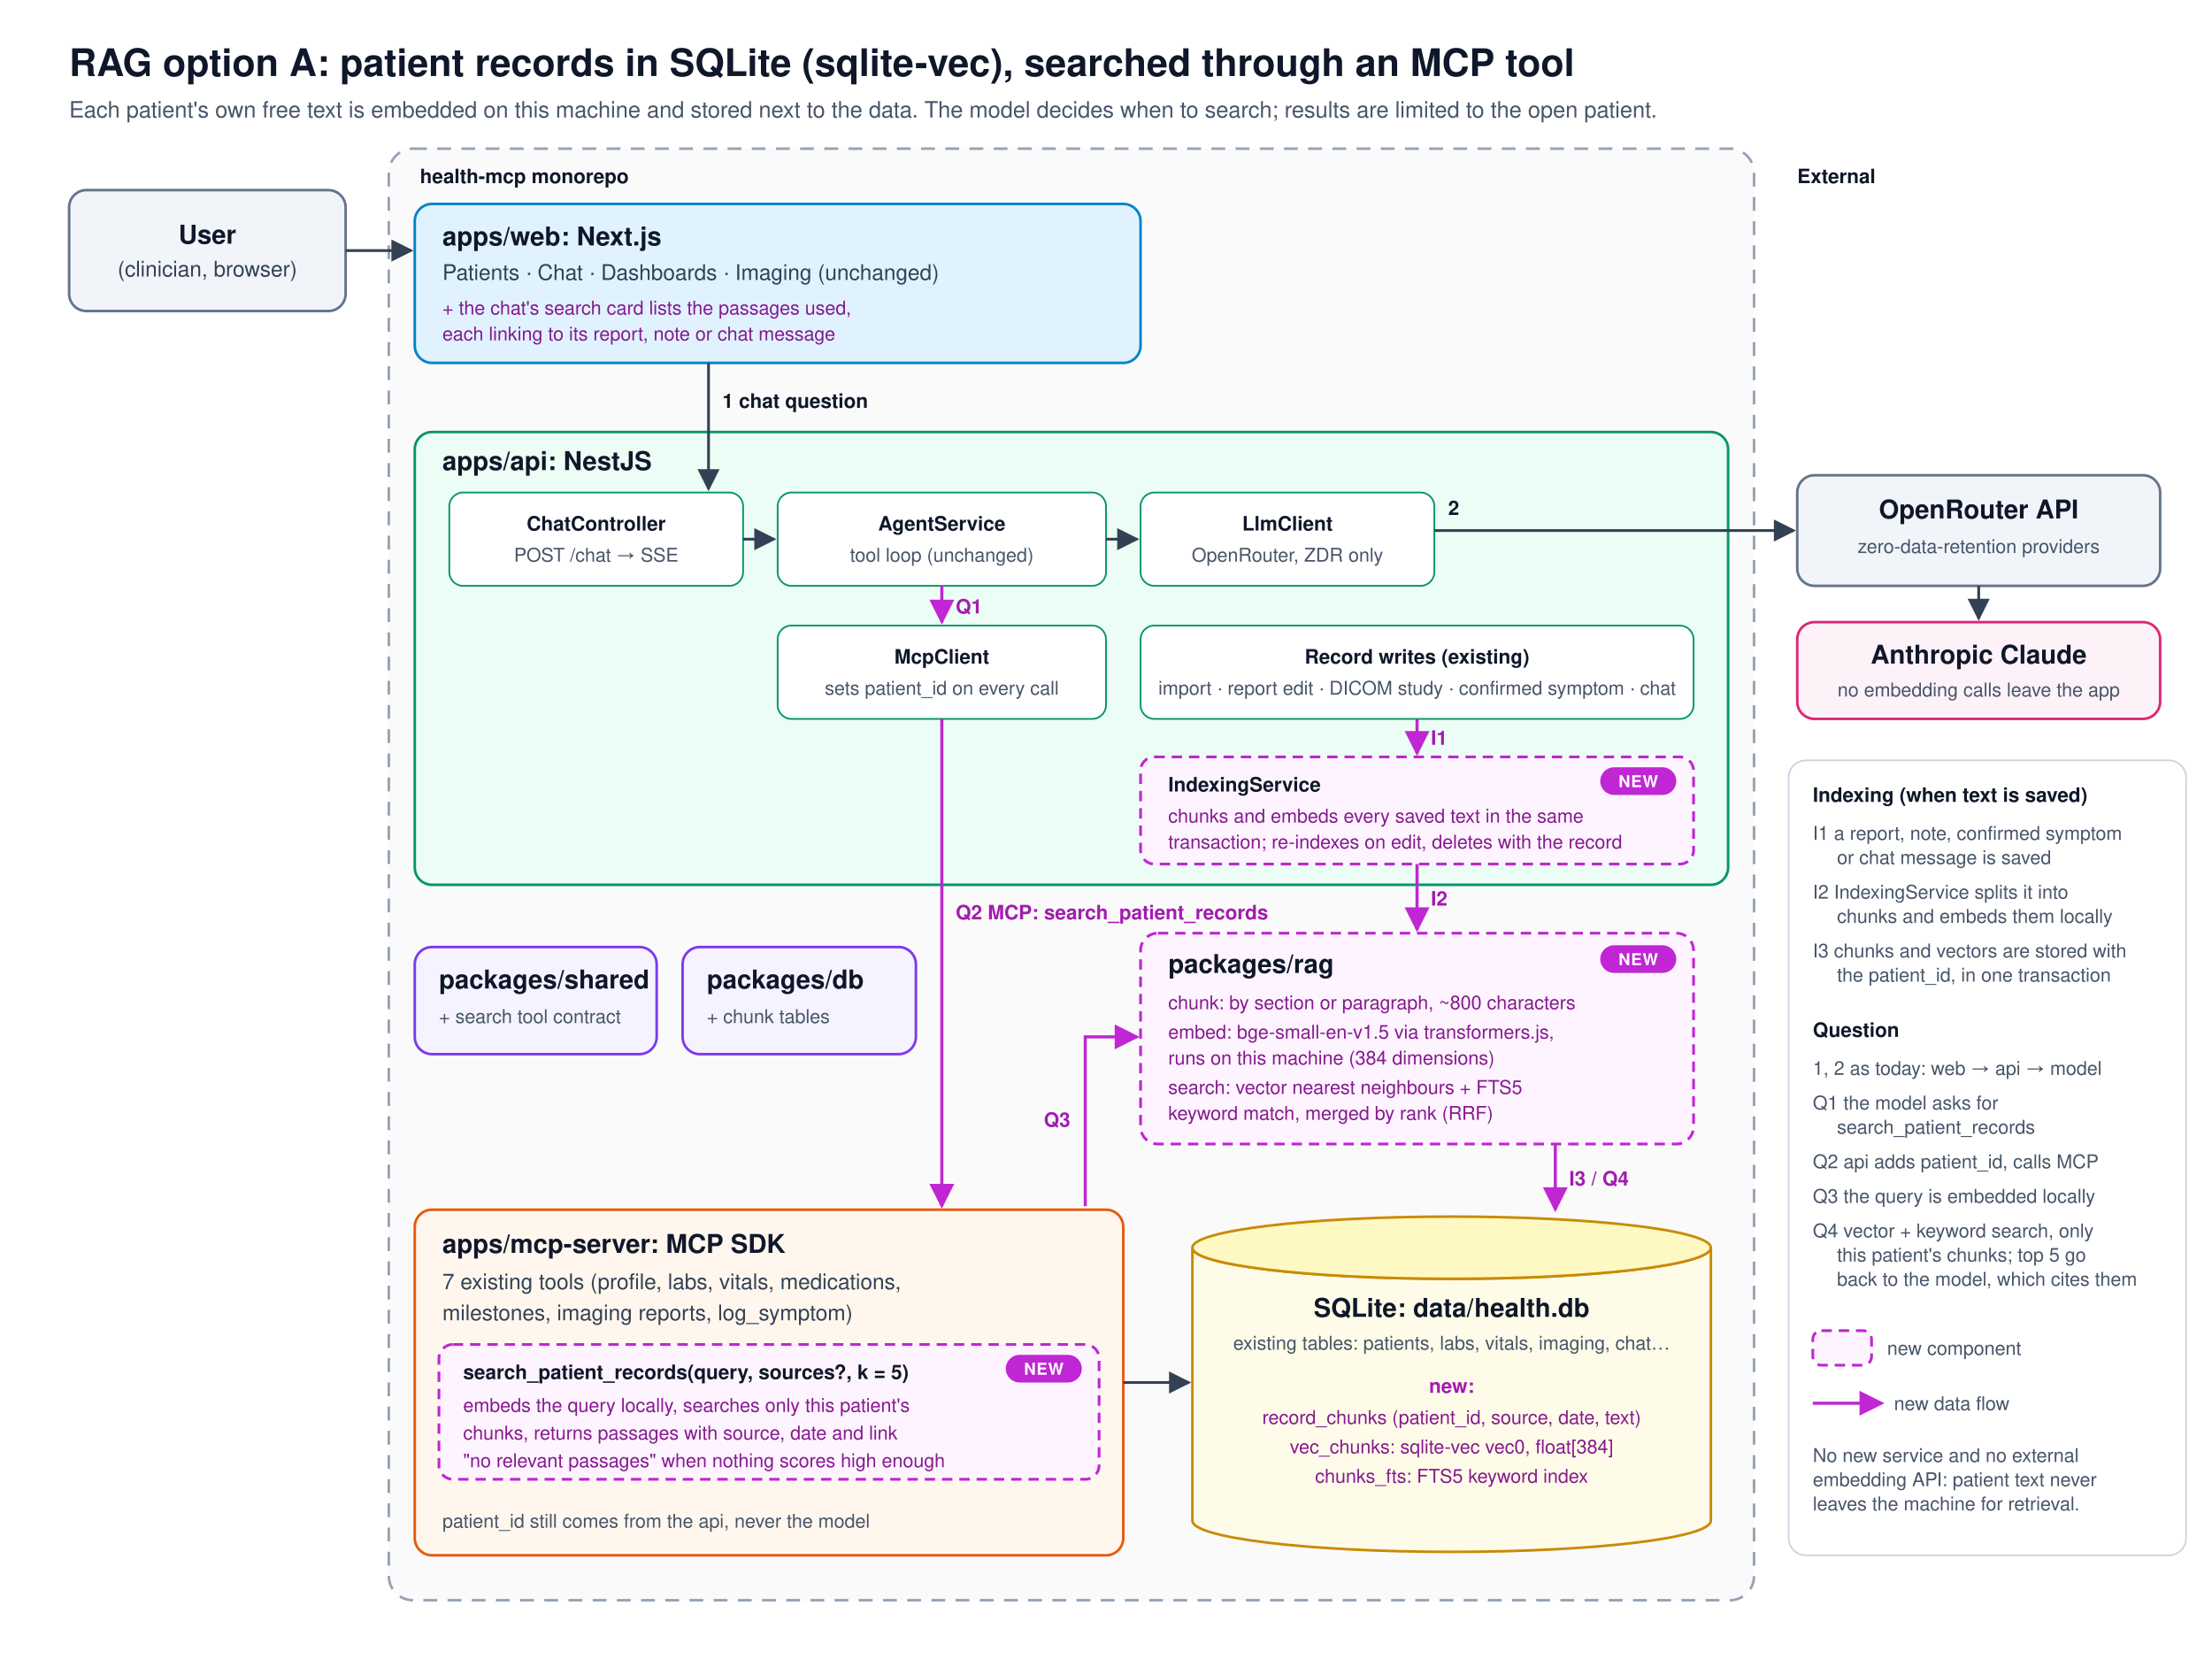
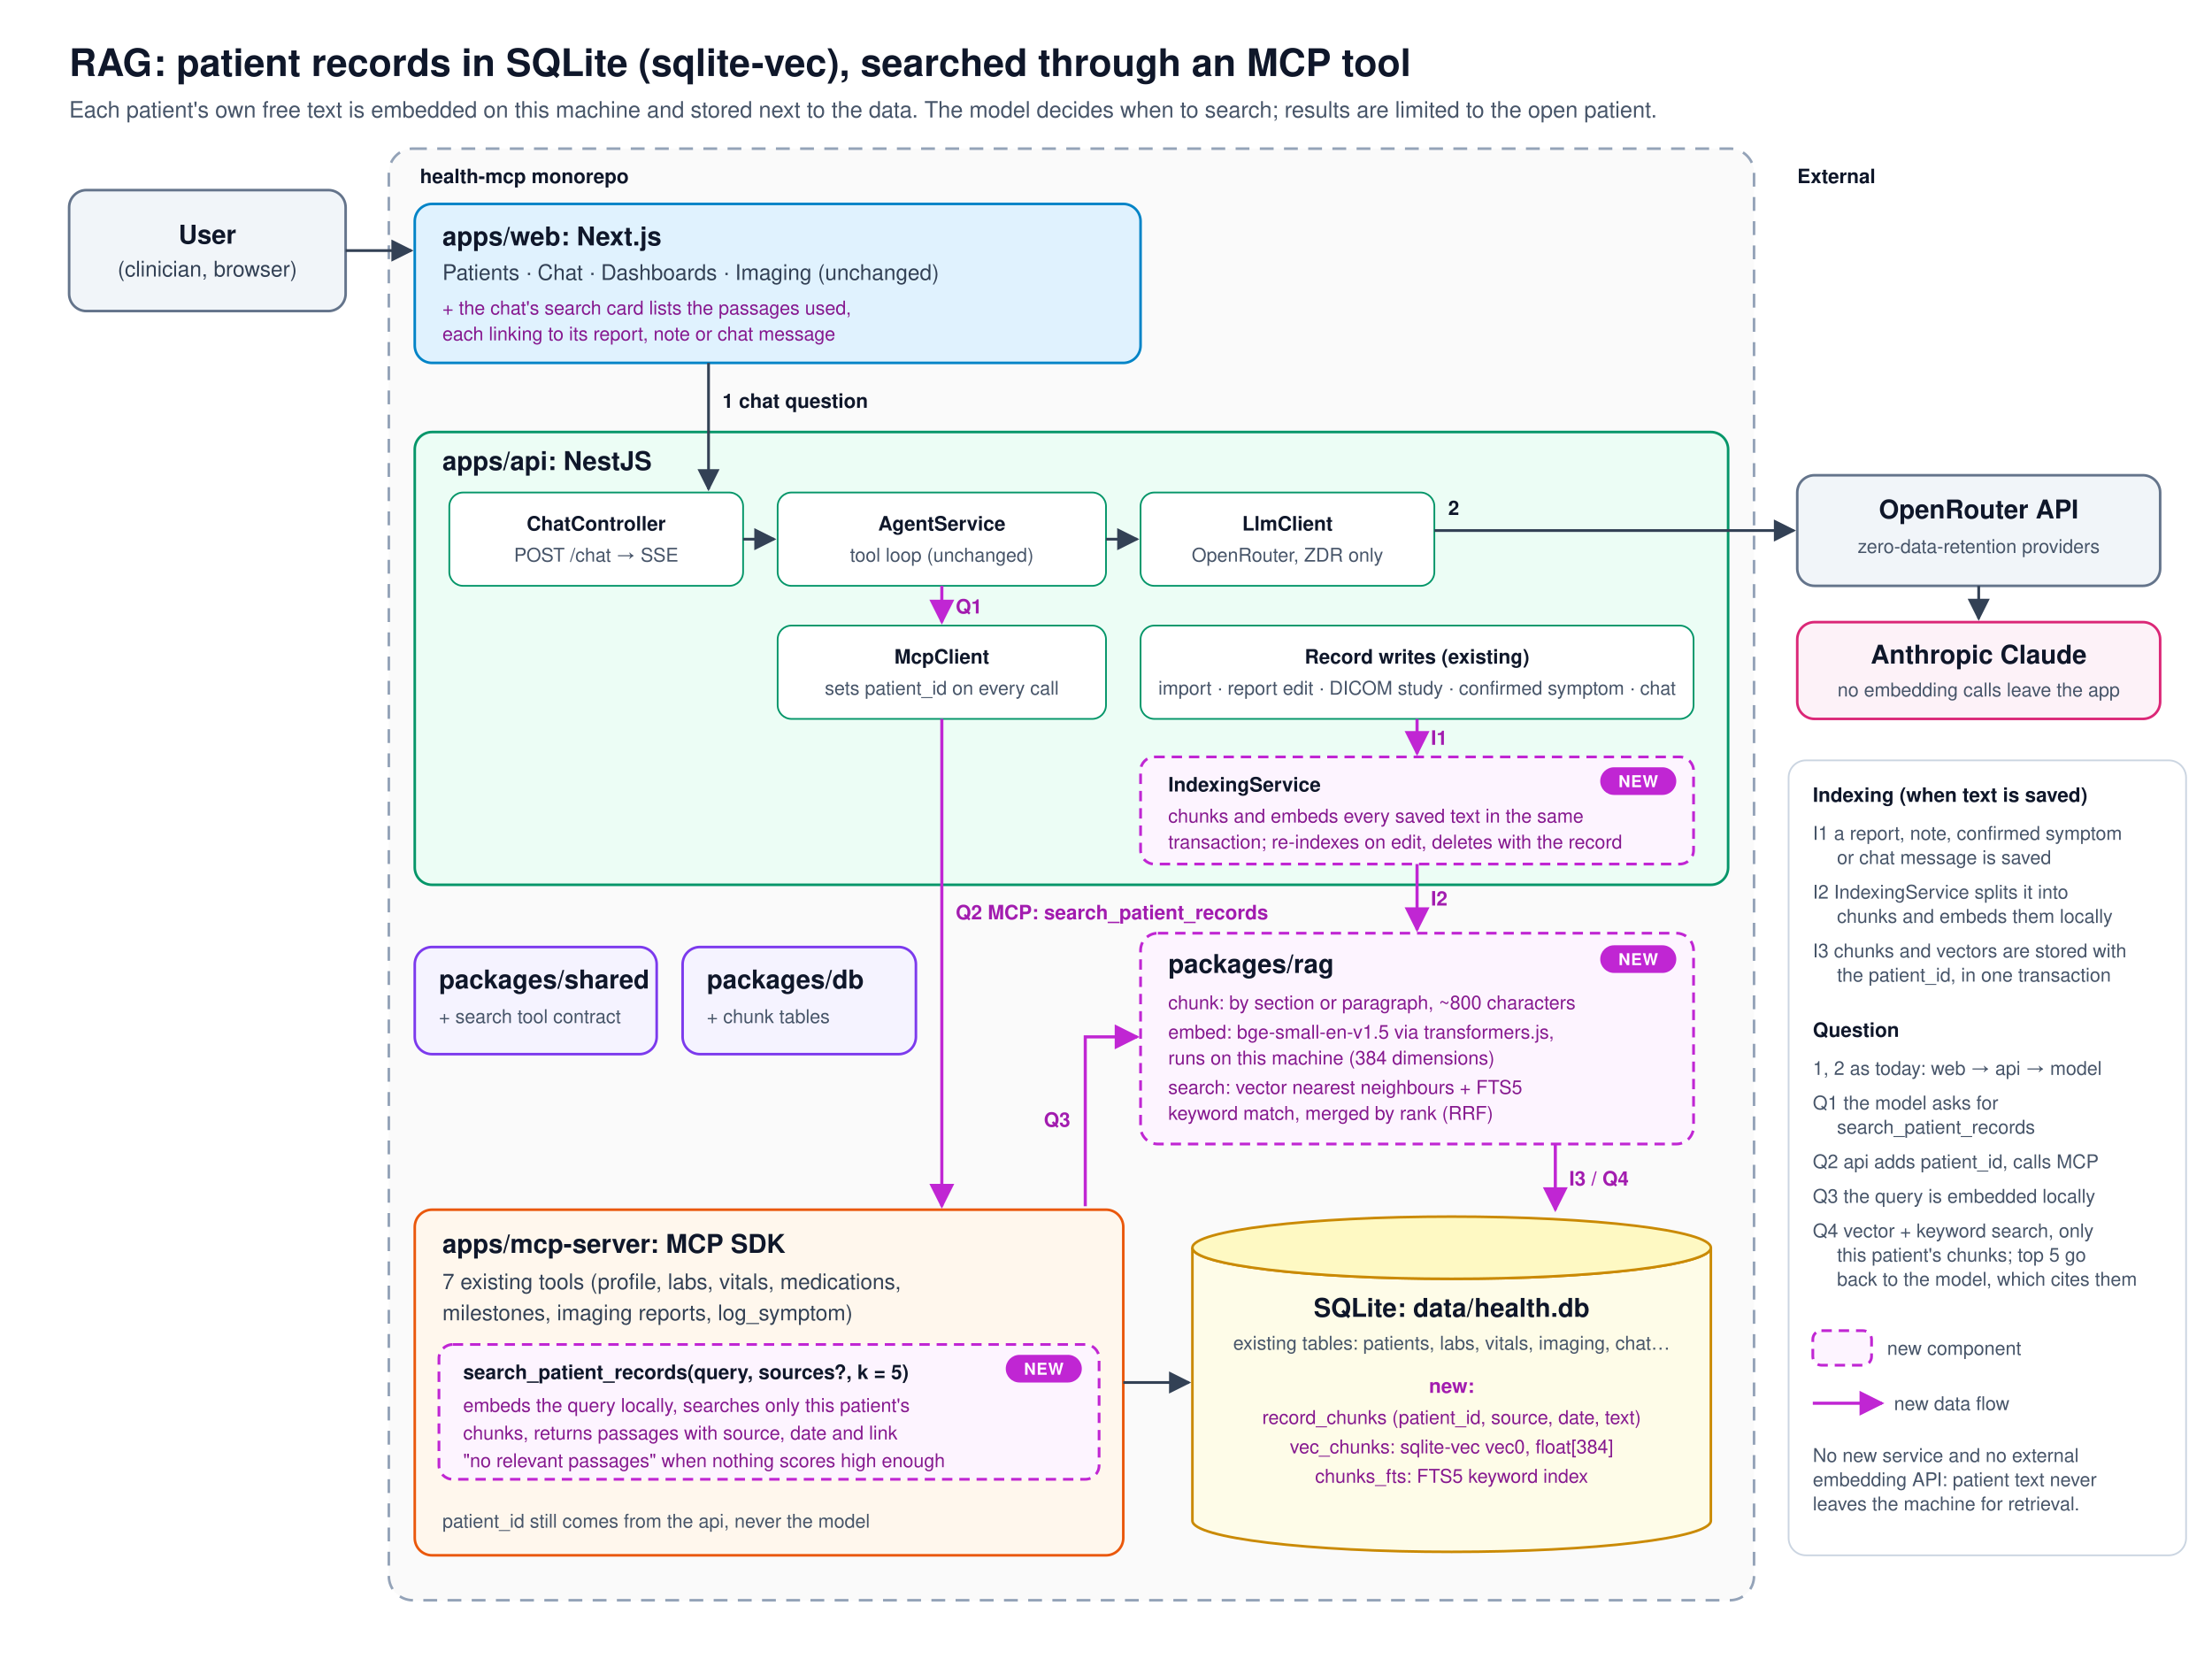
<svg xmlns="http://www.w3.org/2000/svg" width="1280" height="960" viewBox="0 0 1280 960" font-family="Helvetica, Arial, sans-serif">
  <defs>
    <marker id="arrow" viewBox="0 0 10 10" refX="9" refY="5" markerWidth="8" markerHeight="8" orient="auto-start-reverse">
      <path d="M0,0 L10,5 L0,10 z" fill="#334155" />
    </marker>
    <marker id="arrow-rag" viewBox="0 0 10 10" refX="9" refY="5" markerWidth="8" markerHeight="8" orient="auto-start-reverse">
      <path d="M0,0 L10,5 L0,10 z" fill="#c026d3" />
    </marker>
    <style>
      .title { font-size: 22px; font-weight: 700; fill: #0f172a; }
      .sub { font-size: 13px; fill: #475569; }
      .h { font-size: 15px; font-weight: 700; fill: #0f172a; }
      .t { font-size: 12.5px; fill: #334155; }
      .s { font-size: 11px; fill: #475569; }
      .lbl { font-size: 11.5px; fill: #0f172a; font-weight: 600; }
      .lbl-rag { font-size: 11.5px; fill: #a21caf; font-weight: 700; }
      .s-rag { font-size: 11px; fill: #86198f; }
      .new { fill: #fdf4ff; stroke: #c026d3; stroke-width: 1.6; stroke-dasharray: 6 4; }
      .pill { fill: #c026d3; }
      .pill-text { font-size: 9.5px; font-weight: 700; fill: #ffffff; letter-spacing: 0.04em; }
      .edge { stroke: #334155; stroke-width: 1.6; fill: none; marker-end: url(#arrow); }
      .rag { stroke: #c026d3; stroke-width: 1.8; fill: none; marker-end: url(#arrow-rag); }
    </style>
  </defs>
  <rect width="1280" height="960" fill="#ffffff" />
-   <text x="40" y="44" class="title">RAG option A: patient records in SQLite (sqlite-vec), searched through an MCP tool</text>
+   <text x="40" y="44" class="title">RAG: patient records in SQLite (sqlite-vec), searched through an MCP tool</text>
  <text x="40" y="68" class="sub">Each patient's own free text is embedded on this machine and stored next to the data. The model decides when to search; results are limited to the open patient.</text>
  <rect x="40" y="110" width="160" height="70" rx="10" fill="#f1f5f9" stroke="#64748b" stroke-width="1.5" />
  <text x="120" y="141" text-anchor="middle" class="h">User</text>
  <text x="120" y="160" text-anchor="middle" class="t">(clinician, browser)</text>
  <rect x="225" y="86" width="790" height="840" rx="14" fill="#fafafa" stroke="#94a3b8" stroke-width="1.5" stroke-dasharray="8 6" />
  <text x="243" y="106" class="lbl">health-mcp monorepo</text>
  <rect x="240" y="118" width="420" height="92" rx="10" fill="#e0f2fe" stroke="#0284c7" stroke-width="1.5" />
  <text x="256" y="142" class="h">apps/web: Next.js</text>
  <text x="256" y="162" class="t">Patients · Chat · Dashboards · Imaging (unchanged)</text>
  <text x="256" y="182" class="s-rag">+ the chat's search card lists the passages used,</text>
  <text x="256" y="197" class="s-rag">   each linking to its report, note or chat message</text>
  <rect x="240" y="250" width="760" height="262" rx="10" fill="#ecfdf5" stroke="#059669" stroke-width="1.5" />
  <text x="256" y="272" class="h">apps/api: NestJS</text>
  <rect x="260" y="285" width="170" height="54" rx="8" fill="#ffffff" stroke="#059669" />
  <text x="345" y="307" text-anchor="middle" class="lbl">ChatController</text>
  <text x="345" y="325" text-anchor="middle" class="s">POST /chat → SSE</text>
  <rect x="450" y="285" width="190" height="54" rx="8" fill="#ffffff" stroke="#059669" />
  <text x="545" y="307" text-anchor="middle" class="lbl">AgentService</text>
  <text x="545" y="325" text-anchor="middle" class="s">tool loop (unchanged)</text>
  <rect x="660" y="285" width="170" height="54" rx="8" fill="#ffffff" stroke="#059669" />
  <text x="745" y="307" text-anchor="middle" class="lbl">LlmClient</text>
  <text x="745" y="325" text-anchor="middle" class="s">OpenRouter, ZDR only</text>
  <rect x="450" y="362" width="190" height="54" rx="8" fill="#ffffff" stroke="#059669" />
  <text x="545" y="384" text-anchor="middle" class="lbl">McpClient</text>
  <text x="545" y="402" text-anchor="middle" class="s">sets patient_id on every call</text>
  <rect x="660" y="362" width="320" height="54" rx="8" fill="#ffffff" stroke="#059669" />
  <text x="820" y="384" text-anchor="middle" class="lbl">Record writes (existing)</text>
  <text x="820" y="402" text-anchor="middle" class="s">import · report edit · DICOM study · confirmed symptom · chat</text>
  <rect x="660" y="438" width="320" height="62" rx="8" class="new" />
  <rect x="926" y="444" width="44" height="16" rx="8" class="pill" />
  <text x="948" y="455.5" text-anchor="middle" class="pill-text">NEW</text>
  <text x="676" y="458" class="lbl">IndexingService</text>
  <text x="676" y="476" class="s-rag">chunks and embeds every saved text in the same</text>
  <text x="676" y="491" class="s-rag">transaction; re-indexes on edit, deletes with the record</text>
  <rect x="240" y="548" width="140" height="62" rx="10" fill="#f5f3ff" stroke="#7c3aed" stroke-width="1.5" />
  <text x="254" y="572" class="h">packages/shared</text>
  <text x="254" y="592" class="s">+ search tool contract</text>
  <rect x="395" y="548" width="135" height="62" rx="10" fill="#f5f3ff" stroke="#7c3aed" stroke-width="1.5" />
  <text x="409" y="572" class="h">packages/db</text>
  <text x="409" y="592" class="s">+ chunk tables</text>
  <rect x="660" y="540" width="320" height="122" rx="10" class="new" />
  <rect x="926" y="547" width="44" height="16" rx="8" class="pill" />
  <text x="948" y="558.5" text-anchor="middle" class="pill-text">NEW</text>
  <text x="676" y="563" class="h">packages/rag</text>
  <text x="676" y="584" class="s-rag">chunk: by section or paragraph, ~800 characters</text>
  <text x="676" y="601" class="s-rag">embed: bge-small-en-v1.5 via transformers.js,</text>
  <text x="676" y="616" class="s-rag">   runs on this machine (384 dimensions)</text>
  <text x="676" y="633" class="s-rag">search: vector nearest neighbours + FTS5</text>
  <text x="676" y="648" class="s-rag">   keyword match, merged by rank (RRF)</text>
  <rect x="240" y="700" width="410" height="200" rx="10" fill="#fff7ed" stroke="#ea580c" stroke-width="1.5" />
  <text x="256" y="725" class="h">apps/mcp-server: MCP SDK</text>
  <text x="256" y="746" class="t">7 existing tools (profile, labs, vitals, medications,</text>
  <text x="256" y="764" class="t">milestones, imaging reports, log_symptom)</text>
  <rect x="254" y="778" width="382" height="78" rx="8" class="new" />
  <rect x="582" y="784" width="44" height="16" rx="8" class="pill" />
  <text x="604" y="795.5" text-anchor="middle" class="pill-text">NEW</text>
  <text x="268" y="798" class="lbl">search_patient_records(query, sources?, k = 5)</text>
  <text x="268" y="817" class="s-rag">embeds the query locally, searches only this patient's</text>
  <text x="268" y="833" class="s-rag">chunks, returns passages with source, date and link</text>
  <text x="268" y="849" class="s-rag">"no relevant passages" when nothing scores high enough</text>
  <text x="256" y="884" class="s">patient_id still comes from the api, never the model</text>
  <path d="M690,722 a150,18 0 0,0 300,0 v158 a150,18 0 0,1 -300,0 z" fill="#fefce8" stroke="#ca8a04" stroke-width="1.5" />
  <ellipse cx="840" cy="722" rx="150" ry="18" fill="#fef9c3" stroke="#ca8a04" stroke-width="1.5" />
  <text x="840" y="762" text-anchor="middle" class="h">SQLite: data/health.db</text>
  <text x="840" y="781" text-anchor="middle" class="s">existing tables: patients, labs, vitals, imaging, chat…</text>
  <text x="840" y="806" text-anchor="middle" class="lbl-rag">new:</text>
  <text x="840" y="824" text-anchor="middle" class="s-rag">record_chunks (patient_id, source, date, text)</text>
  <text x="840" y="841" text-anchor="middle" class="s-rag">vec_chunks: sqlite-vec vec0, float[384]</text>
  <text x="840" y="858" text-anchor="middle" class="s-rag">chunks_fts: FTS5 keyword index</text>
  <text x="1040" y="106" class="lbl">External</text>
  <rect x="1040" y="275" width="210" height="64" rx="10" fill="#f1f5f9" stroke="#64748b" stroke-width="1.5" />
  <text x="1145" y="300" text-anchor="middle" class="h">OpenRouter API</text>
  <text x="1145" y="320" text-anchor="middle" class="s">zero-data-retention providers</text>
  <rect x="1040" y="360" width="210" height="56" rx="10" fill="#fdf2f8" stroke="#db2777" stroke-width="1.5" />
  <text x="1145" y="384" text-anchor="middle" class="h">Anthropic Claude</text>
  <text x="1145" y="403" text-anchor="middle" class="s">no embedding calls leave the app</text>
  <path d="M200,145 L238,145" class="edge" />
  <path d="M410,210 L410,283" class="edge" />
  <text x="418" y="236" class="lbl">1 chat question</text>
  <path d="M430,312 L448,312" class="edge" />
  <path d="M640,312 L658,312" class="edge" />
  <path d="M830,307 L1038,307" class="edge" />
  <text x="838" y="298" class="lbl">2</text>
  <path d="M1145,339 L1145,358" class="edge" />
  <path d="M545,339 L545,360" class="rag" />
  <text x="553" y="355" class="lbl-rag">Q1</text>
  <path d="M545,416 L545,698" class="rag" />
  <text x="553" y="532" class="lbl-rag">Q2 MCP: search_patient_records</text>
  <path d="M628,698 V600 H658" class="rag" />
  <text x="604" y="652" class="lbl-rag">Q3</text>
  <path d="M650,800 L688,800" class="edge" />
  <path d="M820,416 L820,436" class="rag" />
  <text x="828" y="431" class="lbl-rag">I1</text>
  <path d="M820,500 L820,538" class="rag" />
  <text x="828" y="524" class="lbl-rag">I2</text>
  <path d="M900,662 L900,700" class="rag" />
  <text x="908" y="686" class="lbl-rag">I3 / Q4</text>
  <rect x="1035" y="440" width="230" height="460" rx="10" fill="#ffffff" stroke="#cbd5e1" />
  <text x="1049" y="464" class="lbl">Indexing (when text is saved)</text>
  <text x="1049" y="486" class="s">I1 a report, note, confirmed symptom</text>
  <text x="1063" y="500" class="s">or chat message is saved</text>
  <text x="1049" y="520" class="s">I2 IndexingService splits it into</text>
  <text x="1063" y="534" class="s">chunks and embeds them locally</text>
  <text x="1049" y="554" class="s">I3 chunks and vectors are stored with</text>
  <text x="1063" y="568" class="s">the patient_id, in one transaction</text>
  <text x="1049" y="600" class="lbl">Question</text>
  <text x="1049" y="622" class="s">1, 2 as today: web → api → model</text>
  <text x="1049" y="642" class="s">Q1 the model asks for</text>
  <text x="1063" y="656" class="s">search_patient_records</text>
  <text x="1049" y="676" class="s">Q2 api adds patient_id, calls MCP</text>
  <text x="1049" y="696" class="s">Q3 the query is embedded locally</text>
  <text x="1049" y="716" class="s">Q4 vector + keyword search, only</text>
  <text x="1063" y="730" class="s">this patient's chunks; top 5 go</text>
  <text x="1063" y="744" class="s">back to the model, which cites them</text>
  <rect x="1049" y="770" width="34" height="20" rx="5" class="new" />
  <text x="1092" y="784" class="s">new component</text>
  <path d="M1049,812 L1089,812" class="rag" />
  <text x="1096" y="816" class="s">new data flow</text>
  <text x="1049" y="846" class="s">No new service and no external</text>
  <text x="1049" y="860" class="s">embedding API: patient text never</text>
  <text x="1049" y="874" class="s">leaves the machine for retrieval.</text>
</svg>
